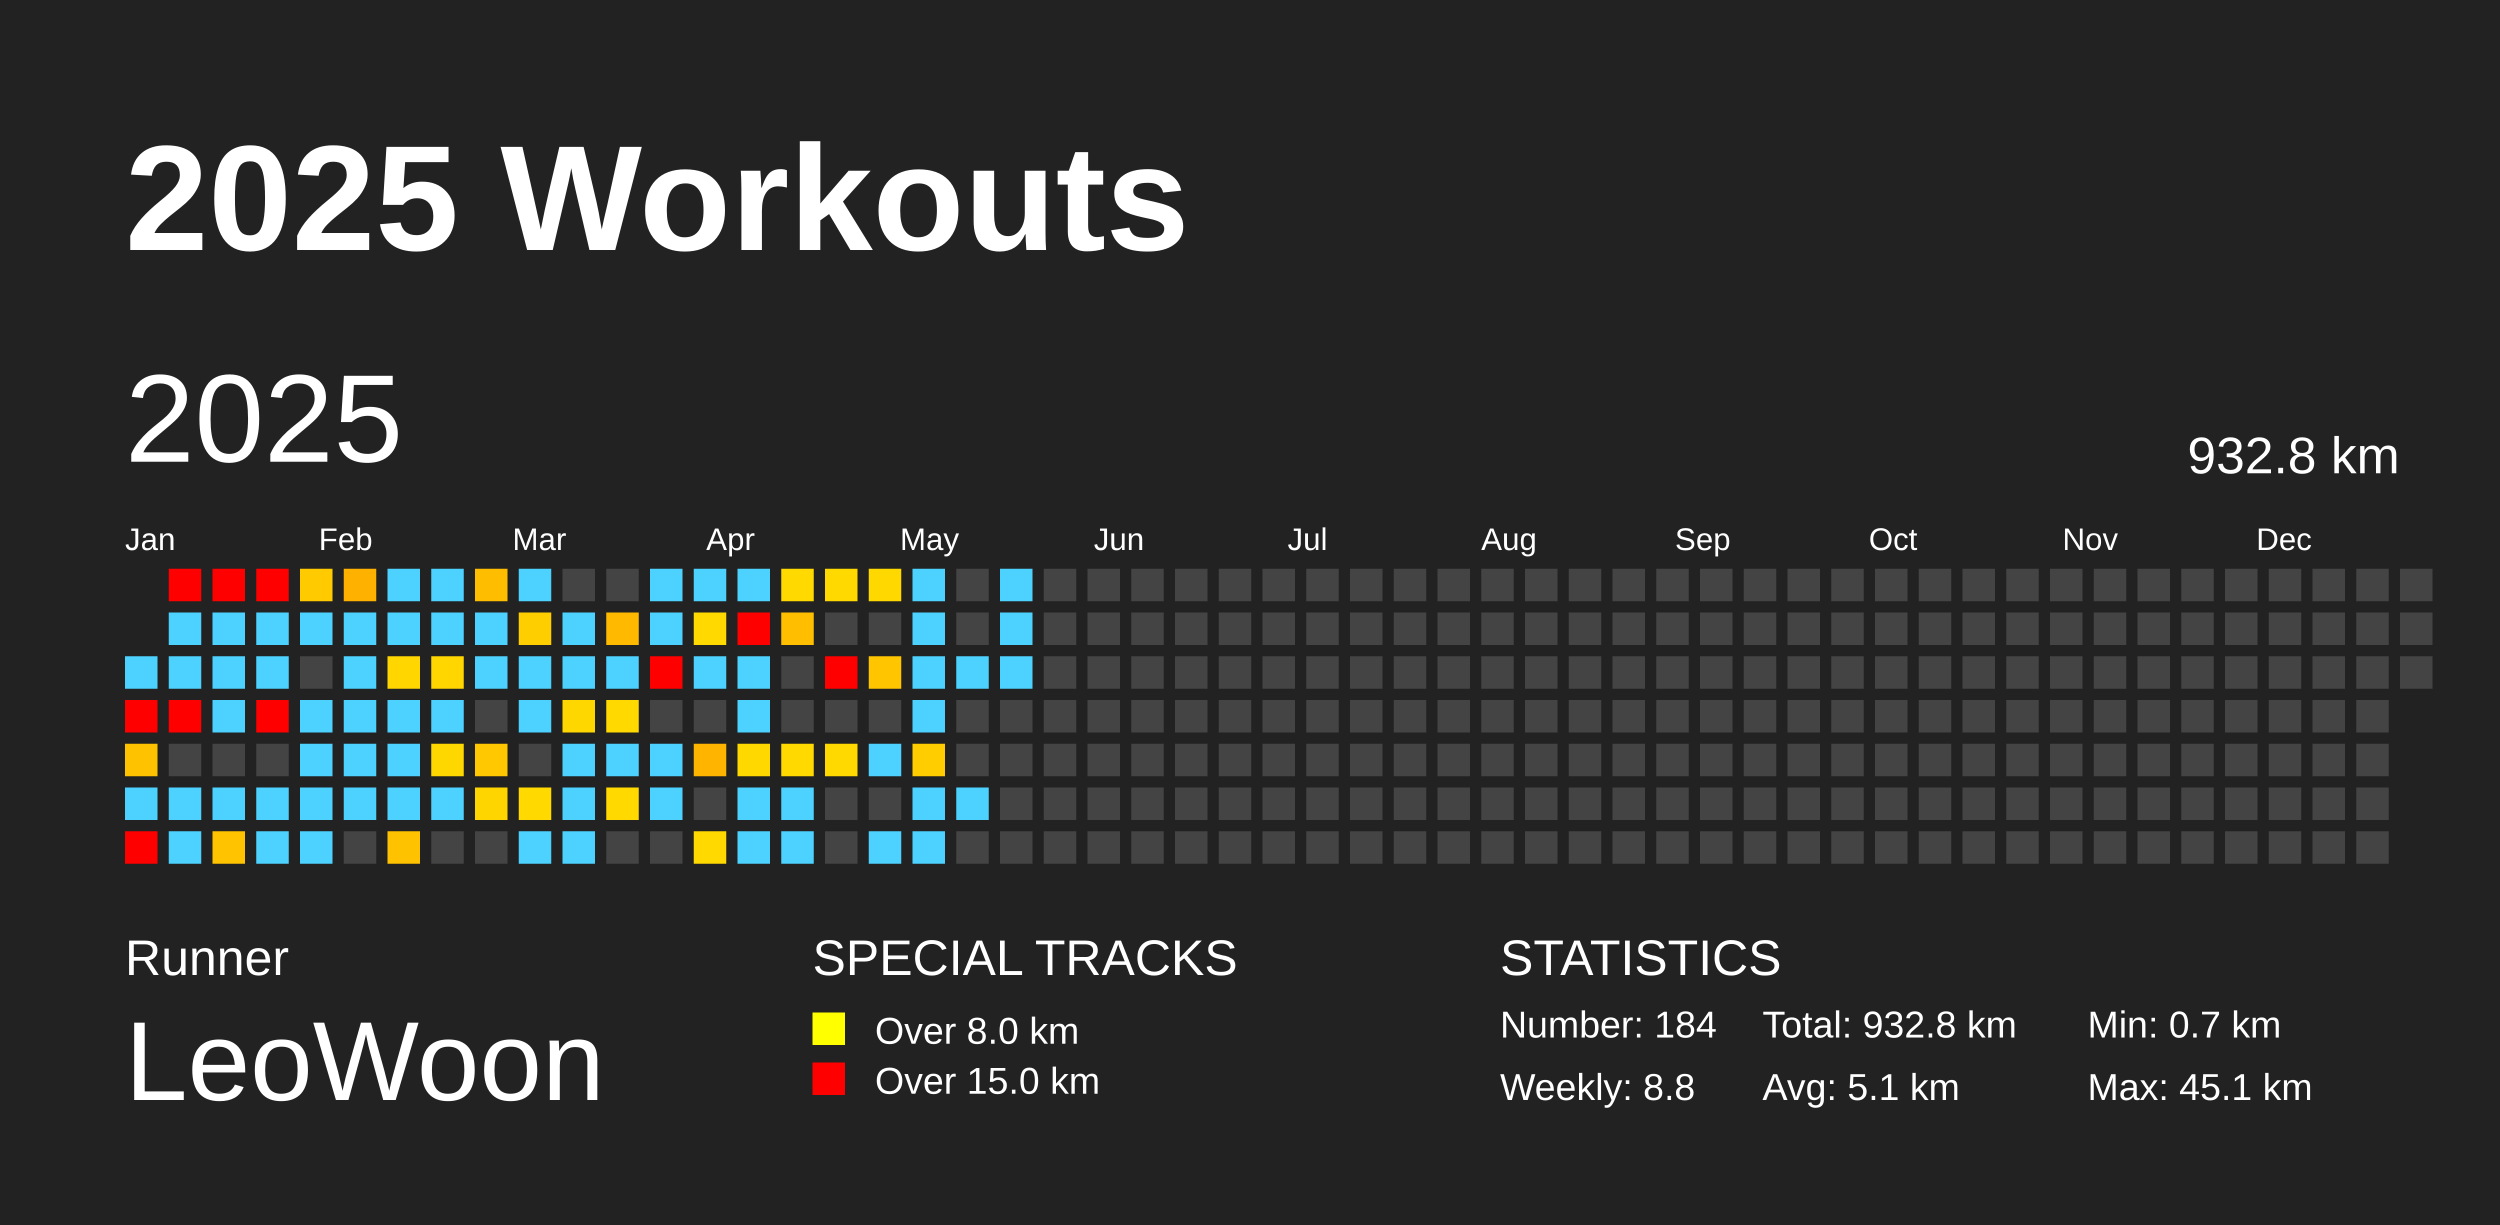
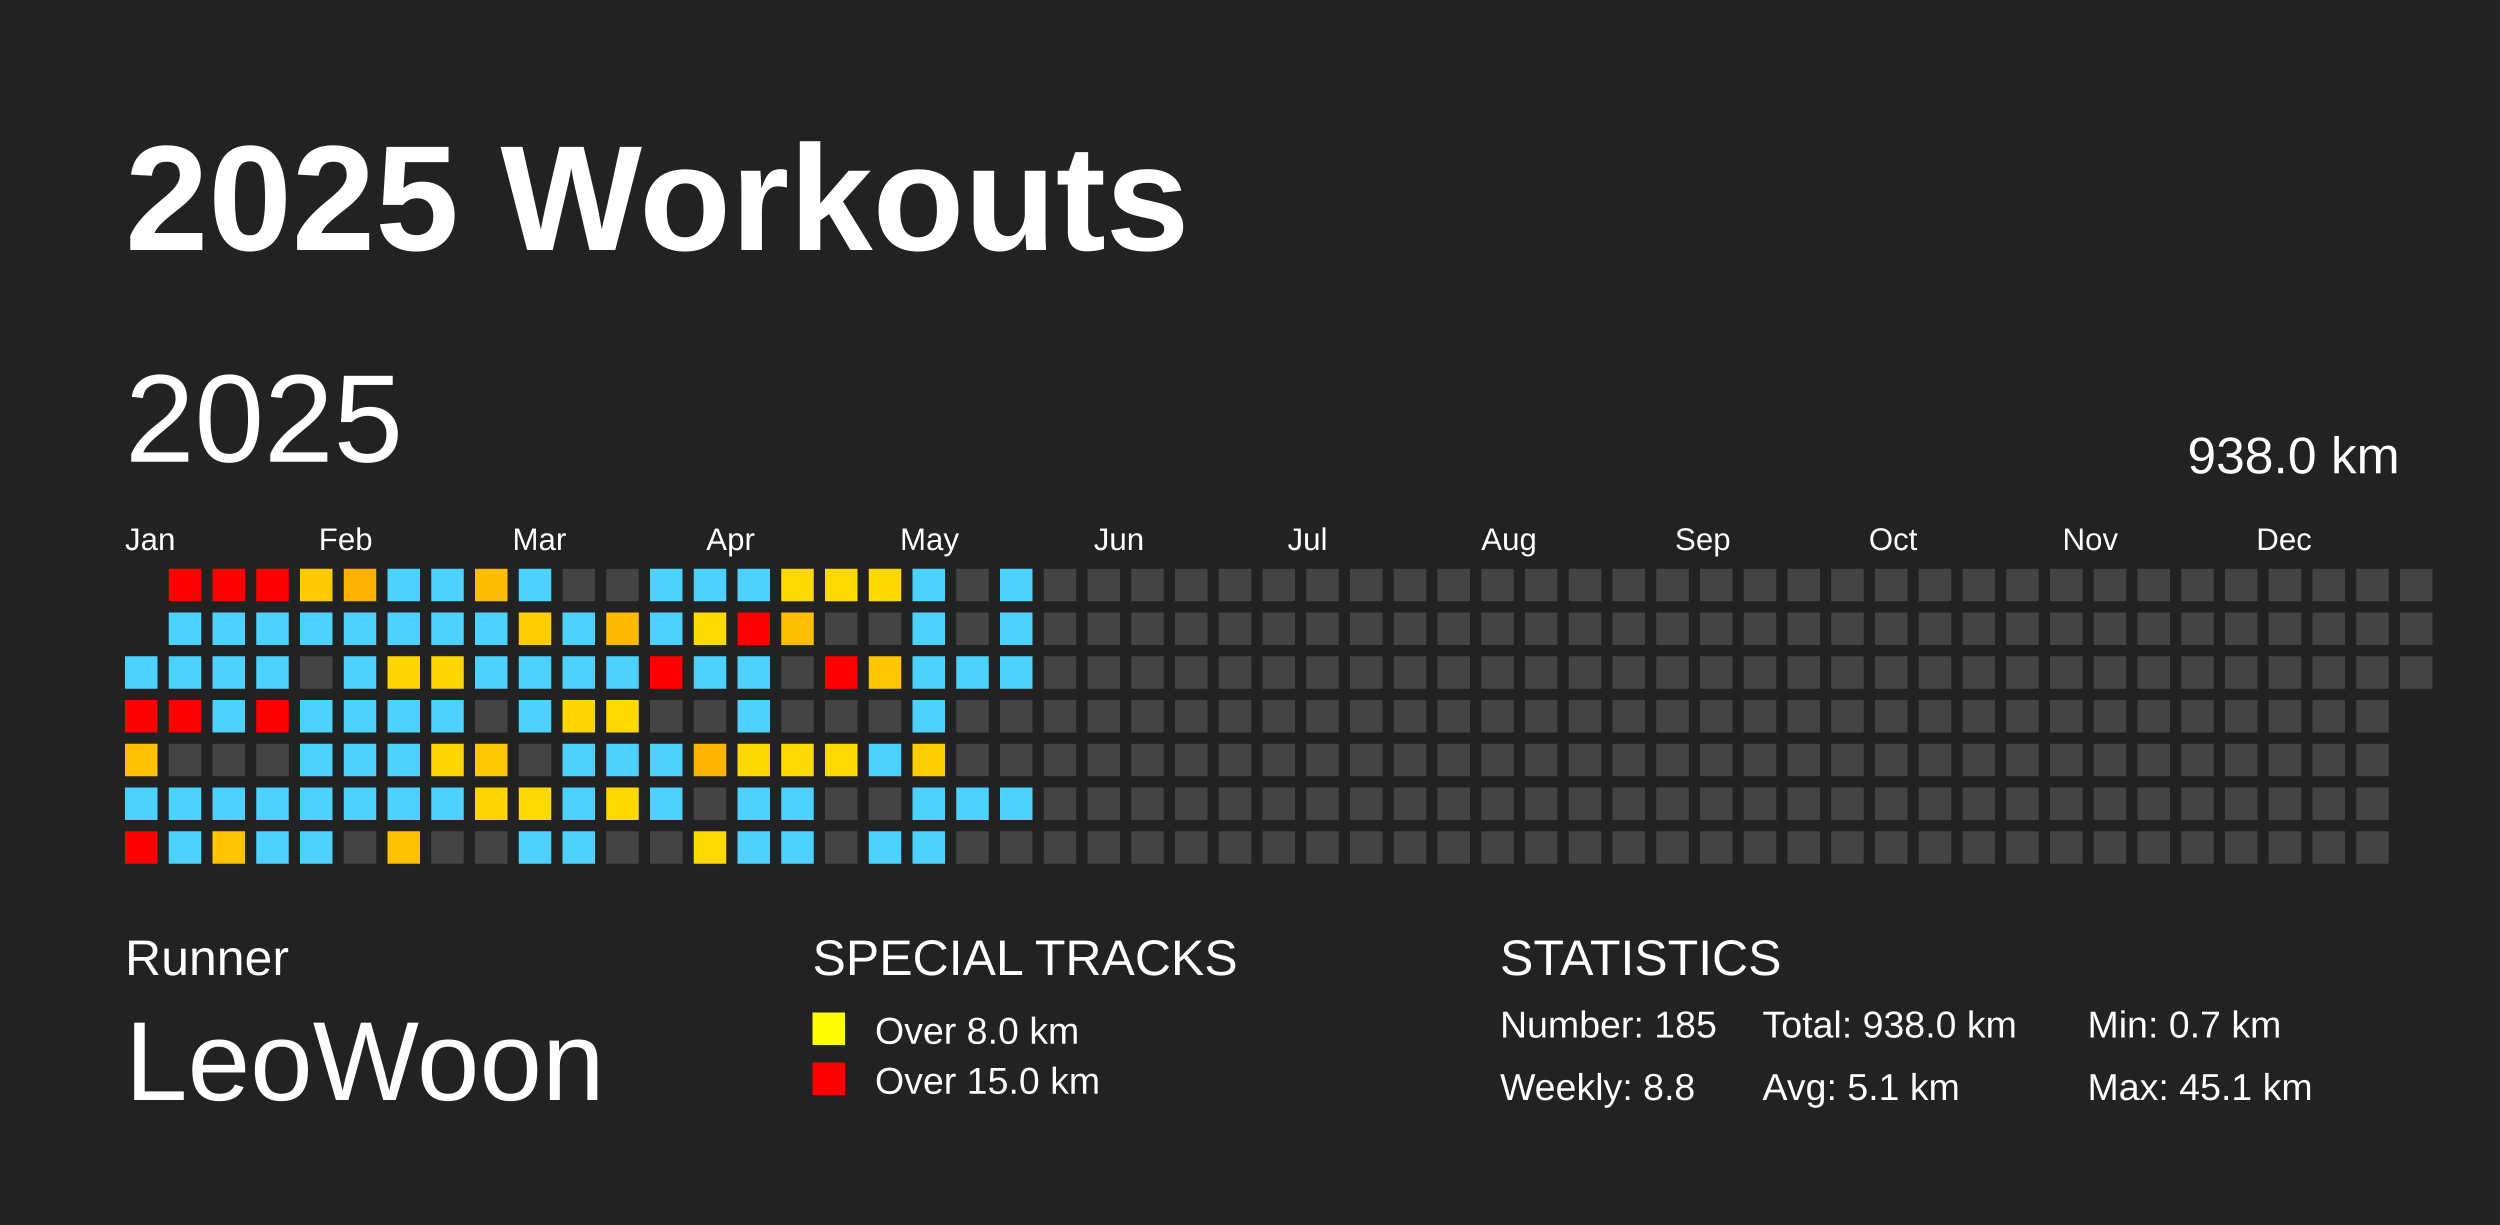
<svg xmlns="http://www.w3.org/2000/svg" baseProfile="full" height="98mm" version="1.1" viewBox="0,0,200,98" width="200mm">
  <defs />
  <rect fill="#222222" height="98" width="200" x="0" y="0" />
  <text fill="#FFFFFF" style="font-size:12px; font-family:Arial; font-weight:bold;" x="10" y="20">2025 Workouts</text>
  <text fill="#FFFFFF" style="font-size:4px; font-family:Arial" x="10" y="78">Runner</text>
  <text fill="#FFFFFF" style="font-size:9px; font-family:Arial" x="10" y="88">LeoWoon</text>
  <text fill="#FFFFFF" style="font-size:4px; font-family:Arial" x="65" y="78">SPECIAL TRACKS</text>
  <rect fill="yellow" height="2.6" width="2.6" x="65" y="81" />
  <text fill="#FFFFFF" style="font-size:3px; font-family:Arial" x="70" y="83.5">Over 8.0 km</text>
  <rect fill="red" height="2.6" width="2.6" x="65" y="85" />
  <text fill="#FFFFFF" style="font-size:3px; font-family:Arial" x="70" y="87.5">Over 15.0 km</text>
  <text fill="#FFFFFF" style="font-size:4px; font-family:Arial" x="120" y="78">STATISTICS</text>
-   <text fill="#FFFFFF" style="font-size:3px; font-family:Arial" x="120" y="83">Number: 184</text>
+   <text fill="#FFFFFF" style="font-size:3px; font-family:Arial" x="120" y="83">Number: 185</text>
  <text fill="#FFFFFF" style="font-size:3px; font-family:Arial" x="120" y="88">Weekly: 8.8</text>
-   <text fill="#FFFFFF" style="font-size:3px; font-family:Arial" x="141" y="83">Total: 932.8 km</text>
+   <text fill="#FFFFFF" style="font-size:3px; font-family:Arial" x="141" y="83">Total: 938.0 km</text>
  <text fill="#FFFFFF" style="font-size:3px; font-family:Arial" x="141" y="88">Avg: 5.1 km</text>
  <text fill="#FFFFFF" style="font-size:3px; font-family:Arial" x="167" y="83">Min: 0.7 km</text>
  <text fill="#FFFFFF" style="font-size:3px; font-family:Arial" x="167" y="88">Max: 45.1 km</text>
  <text dominant-baseline="hanging" fill="#FFFFFF" style="font-size:10.0px; font-family:Arial;" x="10" y="30">2025</text>
-   <text dominant-baseline="hanging" fill="#FFFFFF" style="font-size:4.125px; font-family:Arial;" x="175" y="35">932.8 km</text>
+   <text dominant-baseline="hanging" fill="#FFFFFF" style="font-size:4.125px; font-family:Arial;" x="175" y="35">938.0 km</text>
  <text fill="#FFFFFF" style="font-size:2.5px; font-family:Arial" x="10.0" y="44">Jan</text>
  <text fill="#FFFFFF" style="font-size:2.5px; font-family:Arial" x="25.5" y="44">Feb</text>
  <text fill="#FFFFFF" style="font-size:2.5px; font-family:Arial" x="41.0" y="44">Mar</text>
  <text fill="#FFFFFF" style="font-size:2.5px; font-family:Arial" x="56.5" y="44">Apr</text>
  <text fill="#FFFFFF" style="font-size:2.5px; font-family:Arial" x="72.0" y="44">May</text>
  <text fill="#FFFFFF" style="font-size:2.5px; font-family:Arial" x="87.5" y="44">Jun</text>
  <text fill="#FFFFFF" style="font-size:2.5px; font-family:Arial" x="103.0" y="44">Jul</text>
  <text fill="#FFFFFF" style="font-size:2.5px; font-family:Arial" x="118.5" y="44">Aug</text>
  <text fill="#FFFFFF" style="font-size:2.5px; font-family:Arial" x="134.0" y="44">Sep</text>
  <text fill="#FFFFFF" style="font-size:2.5px; font-family:Arial" x="149.5" y="44">Oct</text>
  <text fill="#FFFFFF" style="font-size:2.5px; font-family:Arial" x="165.0" y="44">Nov</text>
  <text fill="#FFFFFF" style="font-size:2.5px; font-family:Arial" x="180.5" y="44">Dec</text>
  <rect fill="#4dd2ff" height="2.6" width="2.6" x="10.0" y="52.5" />
  <rect fill="red" height="2.6" width="2.6" x="10.0" y="56.0" />
  <rect fill="#ffc200" height="2.6" width="2.6" x="10.0" y="59.5" />
  <rect fill="#4dd2ff" height="2.6" width="2.6" x="10.0" y="63.0" />
  <rect fill="red" height="2.6" width="2.6" x="10.0" y="66.5" />
  <rect fill="red" height="2.6" width="2.6" x="13.5" y="45.5" />
  <rect fill="#4dd2ff" height="2.6" width="2.6" x="13.5" y="49.0" />
  <rect fill="#4dd2ff" height="2.6" width="2.6" x="13.5" y="52.5" />
  <rect fill="red" height="2.6" width="2.6" x="13.5" y="56.0" />
  <rect fill="#444444" height="2.6" width="2.6" x="13.5" y="59.5" />
  <rect fill="#4dd2ff" height="2.6" width="2.6" x="13.5" y="63.0" />
  <rect fill="#4dd2ff" height="2.6" width="2.6" x="13.5" y="66.5" />
  <rect fill="red" height="2.6" width="2.6" x="17.0" y="45.5" />
  <rect fill="#4dd2ff" height="2.6" width="2.6" x="17.0" y="49.0" />
  <rect fill="#4dd2ff" height="2.6" width="2.6" x="17.0" y="52.5" />
  <rect fill="#4dd2ff" height="2.6" width="2.6" x="17.0" y="56.0" />
  <rect fill="#444444" height="2.6" width="2.6" x="17.0" y="59.5" />
  <rect fill="#4dd2ff" height="2.6" width="2.6" x="17.0" y="63.0" />
  <rect fill="#ffc300" height="2.6" width="2.6" x="17.0" y="66.5" />
  <rect fill="red" height="2.6" width="2.6" x="20.5" y="45.5" />
  <rect fill="#4dd2ff" height="2.6" width="2.6" x="20.5" y="49.0" />
  <rect fill="#4dd2ff" height="2.6" width="2.6" x="20.5" y="52.5" />
  <rect fill="red" height="2.6" width="2.6" x="20.5" y="56.0" />
  <rect fill="#444444" height="2.6" width="2.6" x="20.5" y="59.5" />
  <rect fill="#4dd2ff" height="2.6" width="2.6" x="20.5" y="63.0" />
  <rect fill="#4dd2ff" height="2.6" width="2.6" x="20.5" y="66.5" />
  <rect fill="#ffcb00" height="2.6" width="2.6" x="24.0" y="45.5" />
  <rect fill="#4dd2ff" height="2.6" width="2.6" x="24.0" y="49.0" />
  <rect fill="#444444" height="2.6" width="2.6" x="24.0" y="52.5" />
  <rect fill="#4dd2ff" height="2.6" width="2.6" x="24.0" y="56.0" />
  <rect fill="#4dd2ff" height="2.6" width="2.6" x="24.0" y="59.5" />
  <rect fill="#4dd2ff" height="2.6" width="2.6" x="24.0" y="63.0" />
  <rect fill="#4dd2ff" height="2.6" width="2.6" x="24.0" y="66.5" />
  <rect fill="#ffb100" height="2.6" width="2.6" x="27.5" y="45.5" />
  <rect fill="#4dd2ff" height="2.6" width="2.6" x="27.5" y="49.0" />
  <rect fill="#4dd2ff" height="2.6" width="2.6" x="27.5" y="52.5" />
  <rect fill="#4dd2ff" height="2.6" width="2.6" x="27.5" y="56.0" />
  <rect fill="#4dd2ff" height="2.6" width="2.6" x="27.5" y="59.5" />
  <rect fill="#4dd2ff" height="2.6" width="2.6" x="27.5" y="63.0" />
  <rect fill="#444444" height="2.6" width="2.6" x="27.5" y="66.5" />
  <rect fill="#4dd2ff" height="2.6" width="2.6" x="31.0" y="45.5" />
  <rect fill="#4dd2ff" height="2.6" width="2.6" x="31.0" y="49.0" />
  <rect fill="#ffd600" height="2.6" width="2.6" x="31.0" y="52.5" />
  <rect fill="#4dd2ff" height="2.6" width="2.6" x="31.0" y="56.0" />
  <rect fill="#4dd2ff" height="2.6" width="2.6" x="31.0" y="59.5" />
  <rect fill="#4dd2ff" height="2.6" width="2.6" x="31.0" y="63.0" />
  <rect fill="#ffc200" height="2.6" width="2.6" x="31.0" y="66.5" />
  <rect fill="#4dd2ff" height="2.6" width="2.6" x="34.5" y="45.5" />
  <rect fill="#4dd2ff" height="2.6" width="2.6" x="34.5" y="49.0" />
  <rect fill="#ffd600" height="2.6" width="2.6" x="34.5" y="52.5" />
  <rect fill="#4dd2ff" height="2.6" width="2.6" x="34.5" y="56.0" />
  <rect fill="#ffd700" height="2.6" width="2.6" x="34.5" y="59.5" />
  <rect fill="#4dd2ff" height="2.6" width="2.6" x="34.5" y="63.0" />
  <rect fill="#444444" height="2.6" width="2.6" x="34.5" y="66.5" />
  <rect fill="#ffbd00" height="2.6" width="2.6" x="38.0" y="45.5" />
  <rect fill="#4dd2ff" height="2.6" width="2.6" x="38.0" y="49.0" />
  <rect fill="#4dd2ff" height="2.6" width="2.6" x="38.0" y="52.5" />
  <rect fill="#444444" height="2.6" width="2.6" x="38.0" y="56.0" />
  <rect fill="#ffc800" height="2.6" width="2.6" x="38.0" y="59.5" />
  <rect fill="#ffd500" height="2.6" width="2.6" x="38.0" y="63.0" />
  <rect fill="#444444" height="2.6" width="2.6" x="38.0" y="66.5" />
  <rect fill="#4dd2ff" height="2.6" width="2.6" x="41.5" y="45.5" />
  <rect fill="#ffce00" height="2.6" width="2.6" x="41.5" y="49.0" />
  <rect fill="#4dd2ff" height="2.6" width="2.6" x="41.5" y="52.5" />
  <rect fill="#4dd2ff" height="2.6" width="2.6" x="41.5" y="56.0" />
  <rect fill="#444444" height="2.6" width="2.6" x="41.5" y="59.5" />
  <rect fill="#ffd900" height="2.6" width="2.6" x="41.5" y="63.0" />
  <rect fill="#4dd2ff" height="2.6" width="2.6" x="41.5" y="66.5" />
  <rect fill="#444444" height="2.6" width="2.6" x="45.0" y="45.5" />
  <rect fill="#4dd2ff" height="2.6" width="2.6" x="45.0" y="49.0" />
  <rect fill="#4dd2ff" height="2.6" width="2.6" x="45.0" y="52.5" />
  <rect fill="#ffd700" height="2.6" width="2.6" x="45.0" y="56.0" />
  <rect fill="#4dd2ff" height="2.6" width="2.6" x="45.0" y="59.5" />
  <rect fill="#4dd2ff" height="2.6" width="2.6" x="45.0" y="63.0" />
  <rect fill="#4dd2ff" height="2.6" width="2.6" x="45.0" y="66.5" />
  <rect fill="#444444" height="2.6" width="2.6" x="48.5" y="45.5" />
  <rect fill="#ffba00" height="2.6" width="2.6" x="48.5" y="49.0" />
  <rect fill="#4dd2ff" height="2.6" width="2.6" x="48.5" y="52.5" />
  <rect fill="#ffd900" height="2.6" width="2.6" x="48.5" y="56.0" />
  <rect fill="#4dd2ff" height="2.6" width="2.6" x="48.5" y="59.5" />
  <rect fill="#ffd900" height="2.6" width="2.6" x="48.5" y="63.0" />
  <rect fill="#444444" height="2.6" width="2.6" x="48.5" y="66.5" />
  <rect fill="#4dd2ff" height="2.6" width="2.6" x="52.0" y="45.5" />
  <rect fill="#4dd2ff" height="2.6" width="2.6" x="52.0" y="49.0" />
  <rect fill="red" height="2.6" width="2.6" x="52.0" y="52.5" />
  <rect fill="#444444" height="2.6" width="2.6" x="52.0" y="56.0" />
  <rect fill="#4dd2ff" height="2.6" width="2.6" x="52.0" y="59.5" />
  <rect fill="#4dd2ff" height="2.6" width="2.6" x="52.0" y="63.0" />
  <rect fill="#444444" height="2.6" width="2.6" x="52.0" y="66.5" />
  <rect fill="#4dd2ff" height="2.6" width="2.6" x="55.5" y="45.5" />
  <rect fill="#ffd900" height="2.6" width="2.6" x="55.5" y="49.0" />
  <rect fill="#4dd2ff" height="2.6" width="2.6" x="55.5" y="52.5" />
  <rect fill="#444444" height="2.6" width="2.6" x="55.5" y="56.0" />
  <rect fill="#ffb400" height="2.6" width="2.6" x="55.5" y="59.5" />
  <rect fill="#444444" height="2.6" width="2.6" x="55.5" y="63.0" />
  <rect fill="#ffd900" height="2.6" width="2.6" x="55.5" y="66.5" />
  <rect fill="#4dd2ff" height="2.6" width="2.6" x="59.0" y="45.5" />
  <rect fill="red" height="2.6" width="2.6" x="59.0" y="49.0" />
  <rect fill="#4dd2ff" height="2.6" width="2.6" x="59.0" y="52.5" />
  <rect fill="#4dd2ff" height="2.6" width="2.6" x="59.0" y="56.0" />
  <rect fill="#ffd800" height="2.6" width="2.6" x="59.0" y="59.5" />
  <rect fill="#4dd2ff" height="2.6" width="2.6" x="59.0" y="63.0" />
  <rect fill="#4dd2ff" height="2.6" width="2.6" x="59.0" y="66.5" />
  <rect fill="#ffd900" height="2.6" width="2.6" x="62.5" y="45.5" />
  <rect fill="#ffbf00" height="2.6" width="2.6" x="62.5" y="49.0" />
  <rect fill="#444444" height="2.6" width="2.6" x="62.5" y="52.5" />
  <rect fill="#444444" height="2.6" width="2.6" x="62.5" y="56.0" />
  <rect fill="#ffd900" height="2.6" width="2.6" x="62.5" y="59.5" />
  <rect fill="#4dd2ff" height="2.6" width="2.6" x="62.5" y="63.0" />
  <rect fill="#4dd2ff" height="2.6" width="2.6" x="62.5" y="66.5" />
  <rect fill="#ffd900" height="2.6" width="2.6" x="66.0" y="45.5" />
  <rect fill="#444444" height="2.6" width="2.6" x="66.0" y="49.0" />
  <rect fill="red" height="2.6" width="2.6" x="66.0" y="52.5" />
  <rect fill="#444444" height="2.6" width="2.6" x="66.0" y="56.0" />
  <rect fill="#ffd900" height="2.6" width="2.6" x="66.0" y="59.5" />
  <rect fill="#444444" height="2.6" width="2.6" x="66.0" y="63.0" />
  <rect fill="#444444" height="2.6" width="2.6" x="66.0" y="66.5" />
  <rect fill="#ffd800" height="2.6" width="2.6" x="69.5" y="45.5" />
  <rect fill="#444444" height="2.6" width="2.6" x="69.5" y="49.0" />
  <rect fill="#ffc600" height="2.6" width="2.6" x="69.5" y="52.5" />
  <rect fill="#444444" height="2.6" width="2.6" x="69.5" y="56.0" />
  <rect fill="#4dd2ff" height="2.6" width="2.6" x="69.5" y="59.5" />
  <rect fill="#444444" height="2.6" width="2.6" x="69.5" y="63.0" />
  <rect fill="#4dd2ff" height="2.6" width="2.6" x="69.5" y="66.5" />
  <rect fill="#4dd2ff" height="2.6" width="2.6" x="73.0" y="45.5" />
  <rect fill="#4dd2ff" height="2.6" width="2.6" x="73.0" y="49.0" />
  <rect fill="#4dd2ff" height="2.6" width="2.6" x="73.0" y="52.5" />
  <rect fill="#4dd2ff" height="2.6" width="2.6" x="73.0" y="56.0" />
  <rect fill="#ffcd00" height="2.6" width="2.6" x="73.0" y="59.5" />
  <rect fill="#4dd2ff" height="2.6" width="2.6" x="73.0" y="63.0" />
  <rect fill="#4dd2ff" height="2.6" width="2.6" x="73.0" y="66.5" />
  <rect fill="#444444" height="2.6" width="2.6" x="76.5" y="45.5" />
  <rect fill="#444444" height="2.6" width="2.6" x="76.5" y="49.0" />
  <rect fill="#4dd2ff" height="2.6" width="2.6" x="76.5" y="52.5" />
  <rect fill="#444444" height="2.6" width="2.6" x="76.5" y="56.0" />
  <rect fill="#444444" height="2.6" width="2.6" x="76.5" y="59.5" />
  <rect fill="#4dd2ff" height="2.6" width="2.6" x="76.5" y="63.0" />
  <rect fill="#444444" height="2.6" width="2.6" x="76.5" y="66.5" />
  <rect fill="#4dd2ff" height="2.6" width="2.6" x="80.0" y="45.5" />
  <rect fill="#4dd2ff" height="2.6" width="2.6" x="80.0" y="49.0" />
  <rect fill="#4dd2ff" height="2.6" width="2.6" x="80.0" y="52.5" />
  <rect fill="#444444" height="2.6" width="2.6" x="80.0" y="56.0" />
  <rect fill="#444444" height="2.6" width="2.6" x="80.0" y="59.5" />
-   <rect fill="#444444" height="2.6" width="2.6" x="80.0" y="63.0" />
+   <rect fill="#4dd2ff" height="2.6" width="2.6" x="80.0" y="63.0" />
  <rect fill="#444444" height="2.6" width="2.6" x="80.0" y="66.5" />
  <rect fill="#444444" height="2.6" width="2.6" x="83.5" y="45.5" />
  <rect fill="#444444" height="2.6" width="2.6" x="83.5" y="49.0" />
  <rect fill="#444444" height="2.6" width="2.6" x="83.5" y="52.5" />
  <rect fill="#444444" height="2.6" width="2.6" x="83.5" y="56.0" />
  <rect fill="#444444" height="2.6" width="2.6" x="83.5" y="59.5" />
  <rect fill="#444444" height="2.6" width="2.6" x="83.5" y="63.0" />
  <rect fill="#444444" height="2.6" width="2.6" x="83.5" y="66.5" />
  <rect fill="#444444" height="2.6" width="2.6" x="87.0" y="45.5" />
  <rect fill="#444444" height="2.6" width="2.6" x="87.0" y="49.0" />
  <rect fill="#444444" height="2.6" width="2.6" x="87.0" y="52.5" />
  <rect fill="#444444" height="2.6" width="2.6" x="87.0" y="56.0" />
  <rect fill="#444444" height="2.6" width="2.6" x="87.0" y="59.5" />
  <rect fill="#444444" height="2.6" width="2.6" x="87.0" y="63.0" />
  <rect fill="#444444" height="2.6" width="2.6" x="87.0" y="66.5" />
  <rect fill="#444444" height="2.6" width="2.6" x="90.5" y="45.5" />
  <rect fill="#444444" height="2.6" width="2.6" x="90.5" y="49.0" />
  <rect fill="#444444" height="2.6" width="2.6" x="90.5" y="52.5" />
  <rect fill="#444444" height="2.6" width="2.6" x="90.5" y="56.0" />
  <rect fill="#444444" height="2.6" width="2.6" x="90.5" y="59.5" />
  <rect fill="#444444" height="2.6" width="2.6" x="90.5" y="63.0" />
  <rect fill="#444444" height="2.6" width="2.6" x="90.5" y="66.5" />
  <rect fill="#444444" height="2.6" width="2.6" x="94.0" y="45.5" />
  <rect fill="#444444" height="2.6" width="2.6" x="94.0" y="49.0" />
  <rect fill="#444444" height="2.6" width="2.6" x="94.0" y="52.5" />
  <rect fill="#444444" height="2.6" width="2.6" x="94.0" y="56.0" />
  <rect fill="#444444" height="2.6" width="2.6" x="94.0" y="59.5" />
  <rect fill="#444444" height="2.6" width="2.6" x="94.0" y="63.0" />
  <rect fill="#444444" height="2.6" width="2.6" x="94.0" y="66.5" />
  <rect fill="#444444" height="2.6" width="2.6" x="97.5" y="45.5" />
  <rect fill="#444444" height="2.6" width="2.6" x="97.5" y="49.0" />
  <rect fill="#444444" height="2.6" width="2.6" x="97.5" y="52.5" />
  <rect fill="#444444" height="2.6" width="2.6" x="97.5" y="56.0" />
  <rect fill="#444444" height="2.6" width="2.6" x="97.5" y="59.5" />
  <rect fill="#444444" height="2.6" width="2.6" x="97.5" y="63.0" />
  <rect fill="#444444" height="2.6" width="2.6" x="97.5" y="66.5" />
  <rect fill="#444444" height="2.6" width="2.6" x="101.0" y="45.5" />
  <rect fill="#444444" height="2.6" width="2.6" x="101.0" y="49.0" />
  <rect fill="#444444" height="2.6" width="2.6" x="101.0" y="52.5" />
  <rect fill="#444444" height="2.6" width="2.6" x="101.0" y="56.0" />
  <rect fill="#444444" height="2.6" width="2.6" x="101.0" y="59.5" />
  <rect fill="#444444" height="2.6" width="2.6" x="101.0" y="63.0" />
  <rect fill="#444444" height="2.6" width="2.6" x="101.0" y="66.5" />
  <rect fill="#444444" height="2.6" width="2.6" x="104.5" y="45.5" />
  <rect fill="#444444" height="2.6" width="2.6" x="104.5" y="49.0" />
  <rect fill="#444444" height="2.6" width="2.6" x="104.5" y="52.5" />
  <rect fill="#444444" height="2.6" width="2.6" x="104.5" y="56.0" />
  <rect fill="#444444" height="2.6" width="2.6" x="104.5" y="59.5" />
  <rect fill="#444444" height="2.6" width="2.6" x="104.5" y="63.0" />
  <rect fill="#444444" height="2.6" width="2.6" x="104.5" y="66.5" />
  <rect fill="#444444" height="2.6" width="2.6" x="108.0" y="45.5" />
  <rect fill="#444444" height="2.6" width="2.6" x="108.0" y="49.0" />
  <rect fill="#444444" height="2.6" width="2.6" x="108.0" y="52.5" />
  <rect fill="#444444" height="2.6" width="2.6" x="108.0" y="56.0" />
  <rect fill="#444444" height="2.6" width="2.6" x="108.0" y="59.5" />
  <rect fill="#444444" height="2.6" width="2.6" x="108.0" y="63.0" />
  <rect fill="#444444" height="2.6" width="2.6" x="108.0" y="66.5" />
  <rect fill="#444444" height="2.6" width="2.6" x="111.5" y="45.5" />
  <rect fill="#444444" height="2.6" width="2.6" x="111.5" y="49.0" />
  <rect fill="#444444" height="2.6" width="2.6" x="111.5" y="52.5" />
  <rect fill="#444444" height="2.6" width="2.6" x="111.5" y="56.0" />
  <rect fill="#444444" height="2.6" width="2.6" x="111.5" y="59.5" />
  <rect fill="#444444" height="2.6" width="2.6" x="111.5" y="63.0" />
  <rect fill="#444444" height="2.6" width="2.6" x="111.5" y="66.5" />
  <rect fill="#444444" height="2.6" width="2.6" x="115.0" y="45.5" />
  <rect fill="#444444" height="2.6" width="2.6" x="115.0" y="49.0" />
  <rect fill="#444444" height="2.6" width="2.6" x="115.0" y="52.5" />
  <rect fill="#444444" height="2.6" width="2.6" x="115.0" y="56.0" />
  <rect fill="#444444" height="2.6" width="2.6" x="115.0" y="59.5" />
  <rect fill="#444444" height="2.6" width="2.6" x="115.0" y="63.0" />
  <rect fill="#444444" height="2.6" width="2.6" x="115.0" y="66.5" />
  <rect fill="#444444" height="2.6" width="2.6" x="118.5" y="45.5" />
  <rect fill="#444444" height="2.6" width="2.6" x="118.5" y="49.0" />
  <rect fill="#444444" height="2.6" width="2.6" x="118.5" y="52.5" />
  <rect fill="#444444" height="2.6" width="2.6" x="118.5" y="56.0" />
  <rect fill="#444444" height="2.6" width="2.6" x="118.5" y="59.5" />
  <rect fill="#444444" height="2.6" width="2.6" x="118.5" y="63.0" />
  <rect fill="#444444" height="2.6" width="2.6" x="118.5" y="66.5" />
  <rect fill="#444444" height="2.6" width="2.6" x="122.0" y="45.5" />
  <rect fill="#444444" height="2.6" width="2.6" x="122.0" y="49.0" />
  <rect fill="#444444" height="2.6" width="2.6" x="122.0" y="52.5" />
  <rect fill="#444444" height="2.6" width="2.6" x="122.0" y="56.0" />
  <rect fill="#444444" height="2.6" width="2.6" x="122.0" y="59.5" />
  <rect fill="#444444" height="2.6" width="2.6" x="122.0" y="63.0" />
  <rect fill="#444444" height="2.6" width="2.6" x="122.0" y="66.5" />
  <rect fill="#444444" height="2.6" width="2.6" x="125.5" y="45.5" />
  <rect fill="#444444" height="2.6" width="2.6" x="125.5" y="49.0" />
  <rect fill="#444444" height="2.6" width="2.6" x="125.5" y="52.5" />
  <rect fill="#444444" height="2.6" width="2.6" x="125.5" y="56.0" />
  <rect fill="#444444" height="2.6" width="2.6" x="125.5" y="59.5" />
  <rect fill="#444444" height="2.6" width="2.6" x="125.5" y="63.0" />
  <rect fill="#444444" height="2.6" width="2.6" x="125.5" y="66.5" />
  <rect fill="#444444" height="2.6" width="2.6" x="129.0" y="45.5" />
  <rect fill="#444444" height="2.6" width="2.6" x="129.0" y="49.0" />
  <rect fill="#444444" height="2.6" width="2.6" x="129.0" y="52.5" />
  <rect fill="#444444" height="2.6" width="2.6" x="129.0" y="56.0" />
  <rect fill="#444444" height="2.6" width="2.6" x="129.0" y="59.5" />
  <rect fill="#444444" height="2.6" width="2.6" x="129.0" y="63.0" />
  <rect fill="#444444" height="2.6" width="2.6" x="129.0" y="66.5" />
  <rect fill="#444444" height="2.6" width="2.6" x="132.5" y="45.5" />
  <rect fill="#444444" height="2.6" width="2.6" x="132.5" y="49.0" />
  <rect fill="#444444" height="2.6" width="2.6" x="132.5" y="52.5" />
  <rect fill="#444444" height="2.6" width="2.6" x="132.5" y="56.0" />
  <rect fill="#444444" height="2.6" width="2.6" x="132.5" y="59.5" />
  <rect fill="#444444" height="2.6" width="2.6" x="132.5" y="63.0" />
  <rect fill="#444444" height="2.6" width="2.6" x="132.5" y="66.5" />
  <rect fill="#444444" height="2.6" width="2.6" x="136.0" y="45.5" />
  <rect fill="#444444" height="2.6" width="2.6" x="136.0" y="49.0" />
  <rect fill="#444444" height="2.6" width="2.6" x="136.0" y="52.5" />
  <rect fill="#444444" height="2.6" width="2.6" x="136.0" y="56.0" />
  <rect fill="#444444" height="2.6" width="2.6" x="136.0" y="59.5" />
  <rect fill="#444444" height="2.6" width="2.6" x="136.0" y="63.0" />
  <rect fill="#444444" height="2.6" width="2.6" x="136.0" y="66.5" />
  <rect fill="#444444" height="2.6" width="2.6" x="139.5" y="45.5" />
  <rect fill="#444444" height="2.6" width="2.6" x="139.5" y="49.0" />
  <rect fill="#444444" height="2.6" width="2.6" x="139.5" y="52.5" />
  <rect fill="#444444" height="2.6" width="2.6" x="139.5" y="56.0" />
  <rect fill="#444444" height="2.6" width="2.6" x="139.5" y="59.5" />
  <rect fill="#444444" height="2.6" width="2.6" x="139.5" y="63.0" />
  <rect fill="#444444" height="2.6" width="2.6" x="139.5" y="66.5" />
  <rect fill="#444444" height="2.6" width="2.6" x="143.0" y="45.5" />
  <rect fill="#444444" height="2.6" width="2.6" x="143.0" y="49.0" />
  <rect fill="#444444" height="2.6" width="2.6" x="143.0" y="52.5" />
  <rect fill="#444444" height="2.6" width="2.6" x="143.0" y="56.0" />
  <rect fill="#444444" height="2.6" width="2.6" x="143.0" y="59.5" />
  <rect fill="#444444" height="2.6" width="2.6" x="143.0" y="63.0" />
  <rect fill="#444444" height="2.6" width="2.6" x="143.0" y="66.5" />
  <rect fill="#444444" height="2.6" width="2.6" x="146.5" y="45.5" />
  <rect fill="#444444" height="2.6" width="2.6" x="146.5" y="49.0" />
  <rect fill="#444444" height="2.6" width="2.6" x="146.5" y="52.5" />
  <rect fill="#444444" height="2.6" width="2.6" x="146.5" y="56.0" />
  <rect fill="#444444" height="2.6" width="2.6" x="146.5" y="59.5" />
  <rect fill="#444444" height="2.6" width="2.6" x="146.5" y="63.0" />
  <rect fill="#444444" height="2.6" width="2.6" x="146.5" y="66.5" />
  <rect fill="#444444" height="2.6" width="2.6" x="150.0" y="45.5" />
  <rect fill="#444444" height="2.6" width="2.6" x="150.0" y="49.0" />
  <rect fill="#444444" height="2.6" width="2.6" x="150.0" y="52.5" />
  <rect fill="#444444" height="2.6" width="2.6" x="150.0" y="56.0" />
  <rect fill="#444444" height="2.6" width="2.6" x="150.0" y="59.5" />
  <rect fill="#444444" height="2.6" width="2.6" x="150.0" y="63.0" />
  <rect fill="#444444" height="2.6" width="2.6" x="150.0" y="66.5" />
  <rect fill="#444444" height="2.6" width="2.6" x="153.5" y="45.5" />
  <rect fill="#444444" height="2.6" width="2.6" x="153.5" y="49.0" />
  <rect fill="#444444" height="2.6" width="2.6" x="153.5" y="52.5" />
  <rect fill="#444444" height="2.6" width="2.6" x="153.5" y="56.0" />
  <rect fill="#444444" height="2.6" width="2.6" x="153.5" y="59.5" />
  <rect fill="#444444" height="2.6" width="2.6" x="153.5" y="63.0" />
  <rect fill="#444444" height="2.6" width="2.6" x="153.5" y="66.5" />
  <rect fill="#444444" height="2.6" width="2.6" x="157.0" y="45.5" />
  <rect fill="#444444" height="2.6" width="2.6" x="157.0" y="49.0" />
  <rect fill="#444444" height="2.6" width="2.6" x="157.0" y="52.5" />
  <rect fill="#444444" height="2.6" width="2.6" x="157.0" y="56.0" />
  <rect fill="#444444" height="2.6" width="2.6" x="157.0" y="59.5" />
  <rect fill="#444444" height="2.6" width="2.6" x="157.0" y="63.0" />
  <rect fill="#444444" height="2.6" width="2.6" x="157.0" y="66.5" />
  <rect fill="#444444" height="2.6" width="2.6" x="160.5" y="45.5" />
  <rect fill="#444444" height="2.6" width="2.6" x="160.5" y="49.0" />
  <rect fill="#444444" height="2.6" width="2.6" x="160.5" y="52.5" />
  <rect fill="#444444" height="2.6" width="2.6" x="160.5" y="56.0" />
  <rect fill="#444444" height="2.6" width="2.6" x="160.5" y="59.5" />
  <rect fill="#444444" height="2.6" width="2.6" x="160.5" y="63.0" />
  <rect fill="#444444" height="2.6" width="2.6" x="160.5" y="66.5" />
  <rect fill="#444444" height="2.6" width="2.6" x="164.0" y="45.5" />
  <rect fill="#444444" height="2.6" width="2.6" x="164.0" y="49.0" />
  <rect fill="#444444" height="2.6" width="2.6" x="164.0" y="52.5" />
  <rect fill="#444444" height="2.6" width="2.6" x="164.0" y="56.0" />
  <rect fill="#444444" height="2.6" width="2.6" x="164.0" y="59.5" />
  <rect fill="#444444" height="2.6" width="2.6" x="164.0" y="63.0" />
  <rect fill="#444444" height="2.6" width="2.6" x="164.0" y="66.5" />
  <rect fill="#444444" height="2.6" width="2.6" x="167.5" y="45.5" />
  <rect fill="#444444" height="2.6" width="2.6" x="167.5" y="49.0" />
  <rect fill="#444444" height="2.6" width="2.6" x="167.5" y="52.5" />
  <rect fill="#444444" height="2.6" width="2.6" x="167.5" y="56.0" />
  <rect fill="#444444" height="2.6" width="2.6" x="167.5" y="59.5" />
  <rect fill="#444444" height="2.6" width="2.6" x="167.5" y="63.0" />
  <rect fill="#444444" height="2.6" width="2.6" x="167.5" y="66.5" />
  <rect fill="#444444" height="2.6" width="2.6" x="171.0" y="45.5" />
  <rect fill="#444444" height="2.6" width="2.6" x="171.0" y="49.0" />
  <rect fill="#444444" height="2.6" width="2.6" x="171.0" y="52.5" />
  <rect fill="#444444" height="2.6" width="2.6" x="171.0" y="56.0" />
  <rect fill="#444444" height="2.6" width="2.6" x="171.0" y="59.5" />
  <rect fill="#444444" height="2.6" width="2.6" x="171.0" y="63.0" />
  <rect fill="#444444" height="2.6" width="2.6" x="171.0" y="66.5" />
  <rect fill="#444444" height="2.6" width="2.6" x="174.5" y="45.5" />
  <rect fill="#444444" height="2.6" width="2.6" x="174.5" y="49.0" />
  <rect fill="#444444" height="2.6" width="2.6" x="174.5" y="52.5" />
  <rect fill="#444444" height="2.6" width="2.6" x="174.5" y="56.0" />
  <rect fill="#444444" height="2.6" width="2.6" x="174.5" y="59.5" />
  <rect fill="#444444" height="2.6" width="2.6" x="174.5" y="63.0" />
  <rect fill="#444444" height="2.6" width="2.6" x="174.5" y="66.5" />
  <rect fill="#444444" height="2.6" width="2.6" x="178.0" y="45.5" />
  <rect fill="#444444" height="2.6" width="2.6" x="178.0" y="49.0" />
  <rect fill="#444444" height="2.6" width="2.6" x="178.0" y="52.5" />
  <rect fill="#444444" height="2.6" width="2.6" x="178.0" y="56.0" />
  <rect fill="#444444" height="2.6" width="2.6" x="178.0" y="59.5" />
  <rect fill="#444444" height="2.6" width="2.6" x="178.0" y="63.0" />
  <rect fill="#444444" height="2.6" width="2.6" x="178.0" y="66.5" />
  <rect fill="#444444" height="2.6" width="2.6" x="181.5" y="45.5" />
  <rect fill="#444444" height="2.6" width="2.6" x="181.5" y="49.0" />
  <rect fill="#444444" height="2.6" width="2.6" x="181.5" y="52.5" />
  <rect fill="#444444" height="2.6" width="2.6" x="181.5" y="56.0" />
  <rect fill="#444444" height="2.6" width="2.6" x="181.5" y="59.5" />
  <rect fill="#444444" height="2.6" width="2.6" x="181.5" y="63.0" />
  <rect fill="#444444" height="2.6" width="2.6" x="181.5" y="66.5" />
  <rect fill="#444444" height="2.6" width="2.6" x="185.0" y="45.5" />
  <rect fill="#444444" height="2.6" width="2.6" x="185.0" y="49.0" />
  <rect fill="#444444" height="2.6" width="2.6" x="185.0" y="52.5" />
  <rect fill="#444444" height="2.6" width="2.6" x="185.0" y="56.0" />
  <rect fill="#444444" height="2.6" width="2.6" x="185.0" y="59.5" />
  <rect fill="#444444" height="2.6" width="2.6" x="185.0" y="63.0" />
  <rect fill="#444444" height="2.6" width="2.6" x="185.0" y="66.5" />
  <rect fill="#444444" height="2.6" width="2.6" x="188.5" y="45.5" />
  <rect fill="#444444" height="2.6" width="2.6" x="188.5" y="49.0" />
  <rect fill="#444444" height="2.6" width="2.6" x="188.5" y="52.5" />
  <rect fill="#444444" height="2.6" width="2.6" x="188.5" y="56.0" />
  <rect fill="#444444" height="2.6" width="2.6" x="188.5" y="59.5" />
  <rect fill="#444444" height="2.6" width="2.6" x="188.5" y="63.0" />
  <rect fill="#444444" height="2.6" width="2.6" x="188.5" y="66.5" />
  <rect fill="#444444" height="2.6" width="2.6" x="192.0" y="45.5" />
  <rect fill="#444444" height="2.6" width="2.6" x="192.0" y="49.0" />
  <rect fill="#444444" height="2.6" width="2.6" x="192.0" y="52.5" />
</svg>
